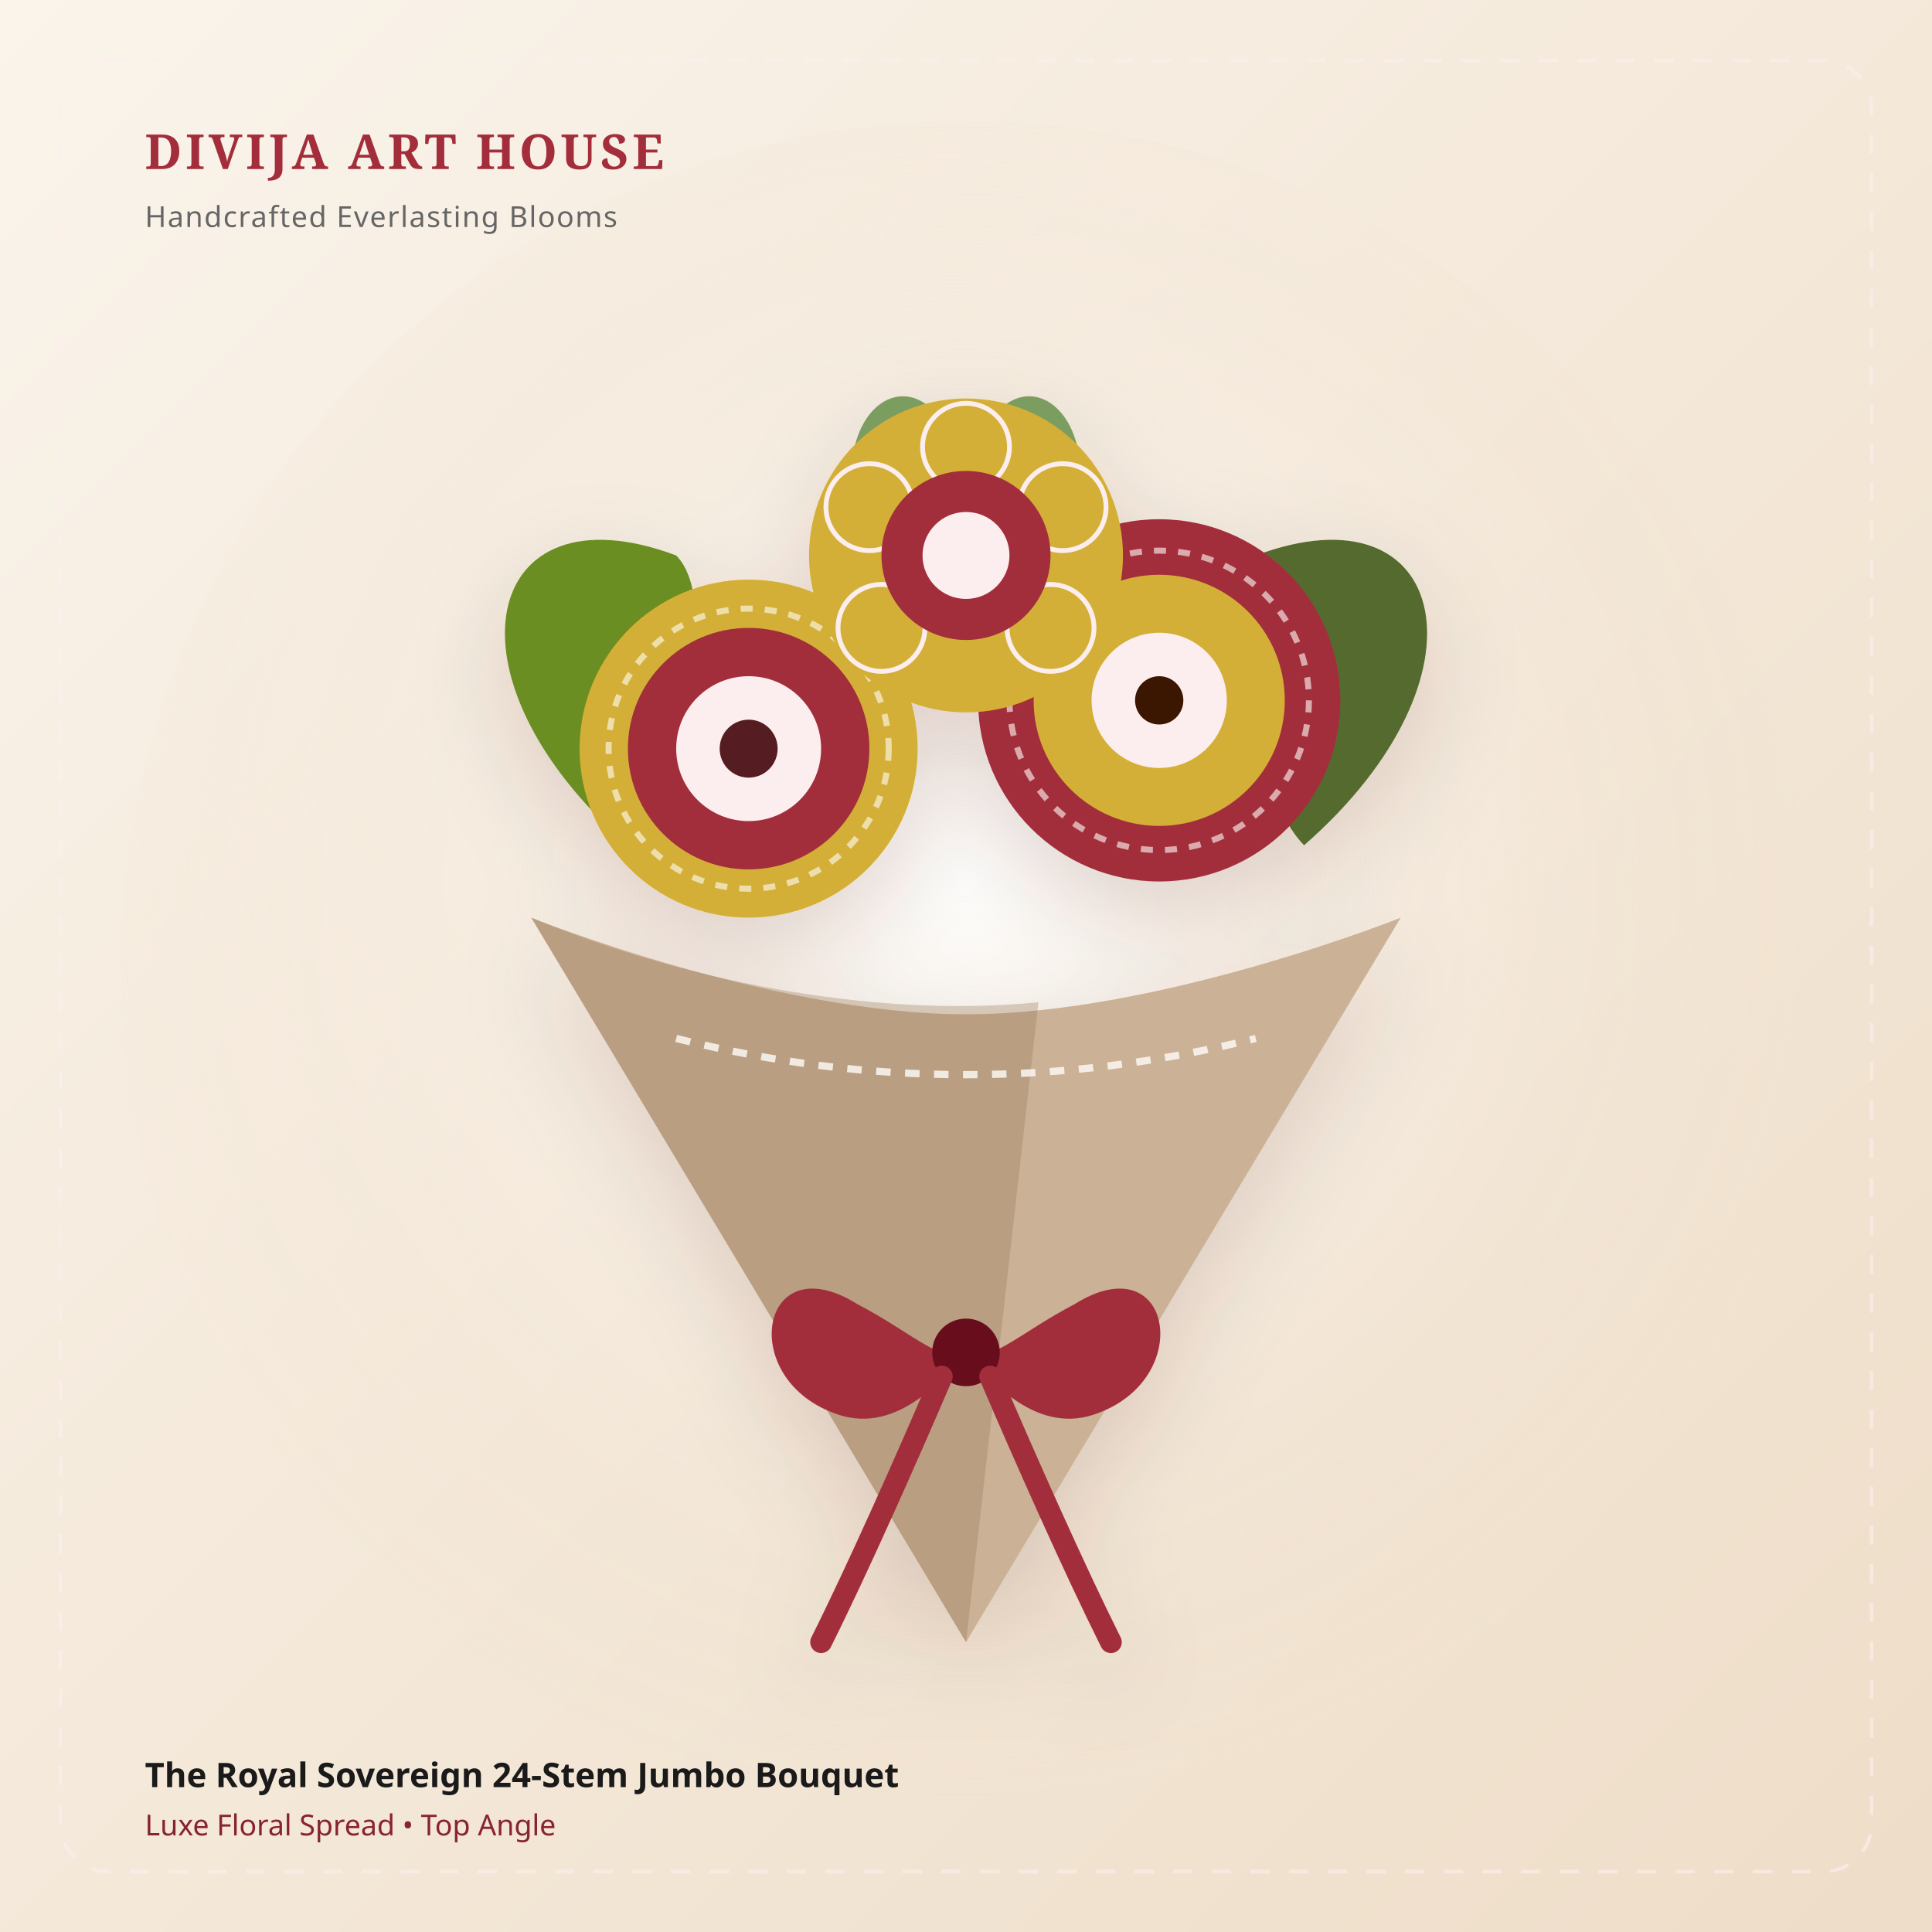
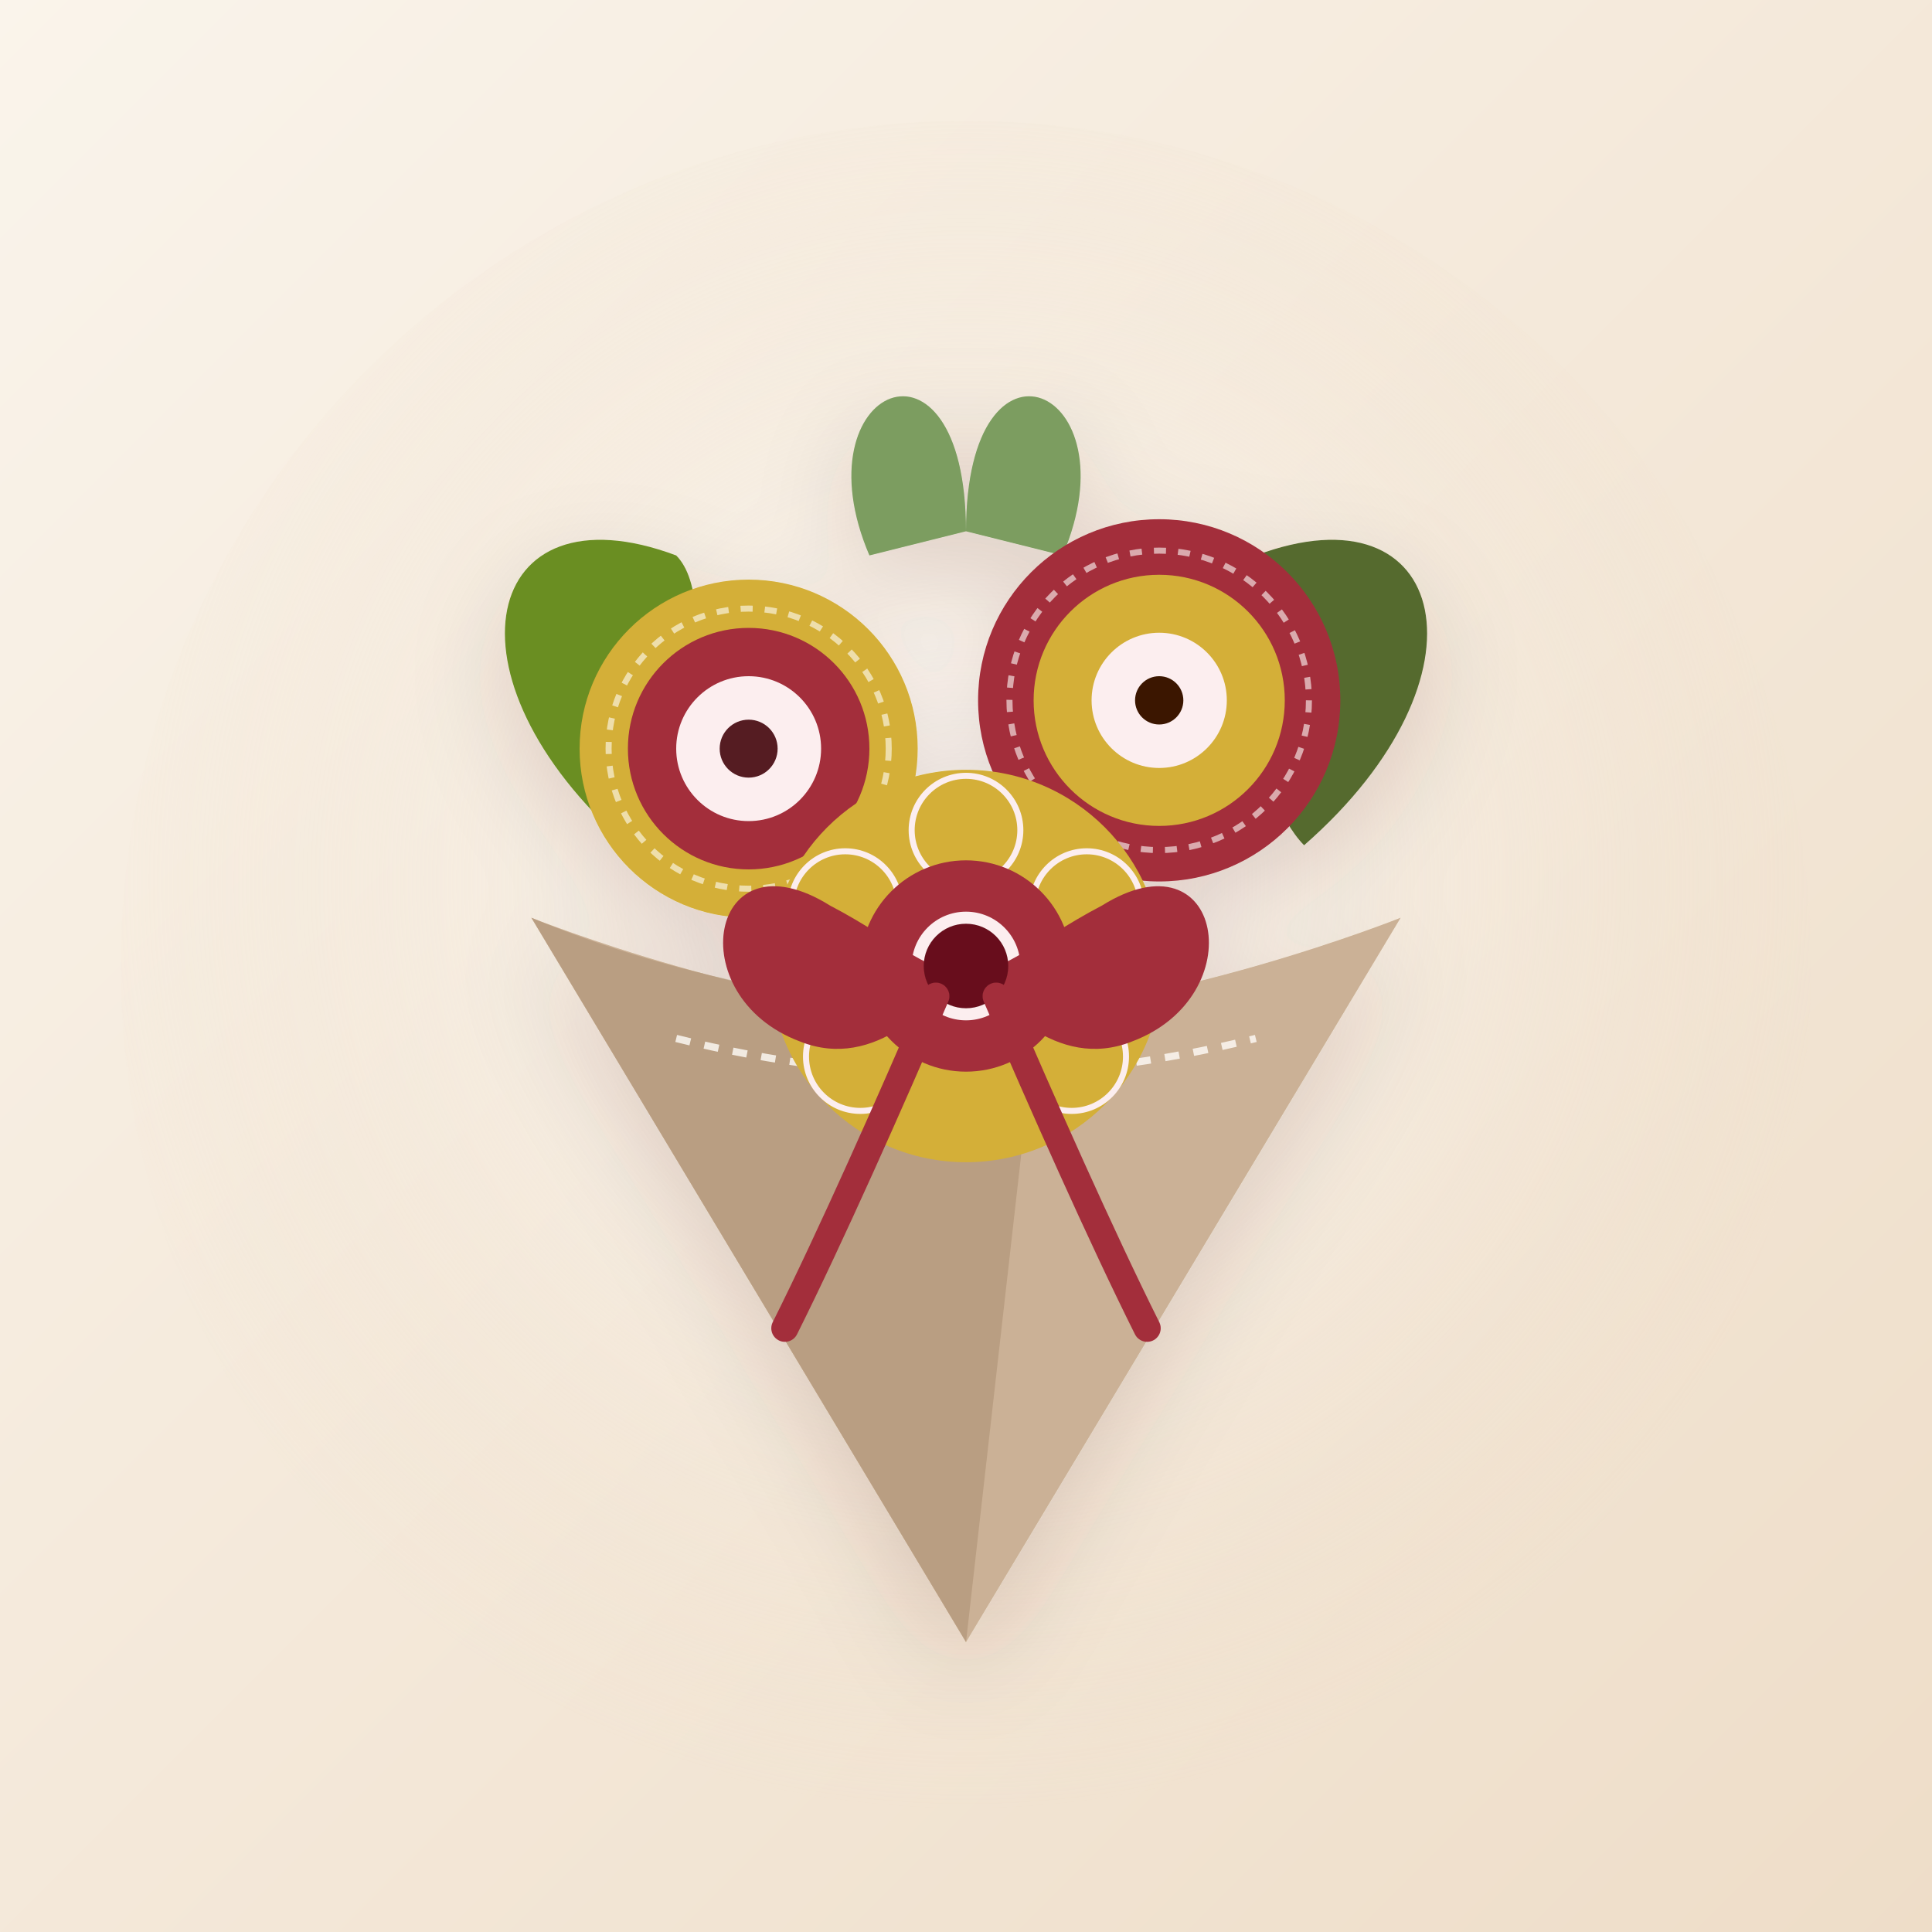
<svg xmlns="http://www.w3.org/2000/svg" viewBox="0 0 800 800" width="100%" height="100%">
  <defs>
    <linearGradient id="royal-sovereign-24-stem-jumbo-bouquet-v2-bg" x1="0%" y1="0%" x2="100%" y2="100%">
      <stop offset="0%" stop-color="#FAF4EB" />
      <stop offset="100%" stop-color="#EEDDC8" />
    </linearGradient>
    <radialGradient id="royal-sovereign-24-stem-jumbo-bouquet-v2-glow" cx="50%" cy="45%" r="55%">
      <stop offset="0%" stop-color="#FFFFFF" stop-opacity="0.9" />
      <stop offset="100%" stop-color="#EEDDC8" stop-opacity="0" />
    </radialGradient>
    <filter id="royal-sovereign-24-stem-jumbo-bouquet-v2-shadow" x="-10%" y="-10%" width="120%" height="120%">
      <feDropShadow dx="0" dy="14" stdDeviation="20" flood-color="#3D1A10" flood-opacity="0.14" />
    </filter>
  </defs>
  <rect width="800" height="800" fill="url(#royal-sovereign-24-stem-jumbo-bouquet-v2-bg)" />
  <circle cx="400" cy="400" r="350" fill="url(#royal-sovereign-24-stem-jumbo-bouquet-v2-glow)" />
-   <rect x="25" y="25" width="750" height="750" rx="20" fill="none" stroke="#FCEEEF" stroke-width="1.5" stroke-dasharray="8,8" opacity="0.6" />
-   <g transform="translate(60, 70)">
-     <text x="0" y="0" font-family="'Playfair Display', Georgia, serif" font-size="20" font-weight="bold" fill="#A32D3B" letter-spacing="1.5">DIVIJA ART HOUSE</text>
-     <text x="0" y="24" font-family="'Poppins', sans-serif" font-size="12" fill="#666666" letter-spacing="0.5">Handcrafted Everlasting Blooms</text>
-   </g>
-   <g transform="translate(60, 740)">
-     <text x="0" y="0" font-family="'Poppins', sans-serif" font-size="14" font-weight="600" fill="#1A1A1A">The Royal Sovereign 24-Stem Jumbo Bouquet</text>
-     <text x="0" y="20" font-family="'Poppins', sans-serif" font-size="12" fill="#872430">Luxe Floral Spread • Top Angle</text>
-   </g>
  <g filter="url(#royal-sovereign-24-stem-jumbo-bouquet-v2-shadow)">
    <path d="M400 680 L220 380 C220 380 320 420 400 420 C480 420 580 380 580 380 Z" fill="#CBB196" />
    <path d="M220 380 L400 680 L430 415 C360 422 280 405 220 380 Z" fill="#997A5B" opacity="0.35" />
    <path d="M280 430 Q400 460 520 430" fill="none" stroke="#FFFDF9" stroke-width="3" stroke-dasharray="6,6" opacity="0.8" />
    <path d="M260 350 C180 280 200 200 280 230 C300 250 280 330 260 350 Z" fill="#6B8E23" />
    <path d="M540 350 C620 280 600 200 520 230 C500 250 520 330 540 350 Z" fill="#556B2F" />
    <path d="M400 220 C400 130 330 160 360 230 Z" fill="#7C9D60" />
    <path d="M400 220 C400 130 470 160 440 230 Z" fill="#7C9D60" />
    <g transform="translate(310, 310)">
      <circle cx="0" cy="0" r="70" fill="#D4AF37" />
      <circle cx="0" cy="0" r="50" fill="#A32D3B" />
      <circle cx="0" cy="0" r="30" fill="#FCEEEF" />
      <circle cx="0" cy="0" r="12" fill="#551B22" />
      <circle cx="0" cy="0" r="58" fill="none" stroke="#FFFDF9" stroke-width="2.5" stroke-dasharray="5,5" opacity="0.6" />
    </g>
    <g transform="translate(480, 290)">
      <circle cx="0" cy="0" r="75" fill="#A32D3B" />
      <circle cx="0" cy="0" r="52" fill="#D4AF37" />
      <circle cx="0" cy="0" r="28" fill="#FCEEEF" />
      <circle cx="0" cy="0" r="10" fill="#3A1700" />
      <circle cx="0" cy="0" r="62" fill="none" stroke="#FFFDF9" stroke-width="2.5" stroke-dasharray="5,5" opacity="0.6" />
    </g>
-     <g transform="translate(400, 230)">
+     <g transform="translate(400, 400) scale(1.25)">
      <circle cx="0" cy="0" r="65" fill="#D4AF37" />
      <circle cx="0" cy="-45" r="18" fill="#D4AF37" stroke="#FCEEEF" stroke-width="2" />
      <circle cx="40" cy="-20" r="18" fill="#D4AF37" stroke="#FCEEEF" stroke-width="2" />
      <circle cx="35" cy="30" r="18" fill="#D4AF37" stroke="#FCEEEF" stroke-width="2" />
      <circle cx="-35" cy="30" r="18" fill="#D4AF37" stroke="#FCEEEF" stroke-width="2" />
      <circle cx="-40" cy="-20" r="18" fill="#D4AF37" stroke="#FCEEEF" stroke-width="2" />
      <circle cx="0" cy="0" r="35" fill="#A32D3B" />
      <circle cx="0" cy="0" r="18" fill="#FCEEEF" />
    </g>
-     <g transform="translate(400, 560)">
+     <g transform="translate(400, 400) scale(1.25)">
      <path d="M-45 -20 C-85 -45 -95 10 -55 25 C-30 35 -10 12 0 0 C10 12 30 35 55 25 C95 10 85 -45 45 -20 C22 -8 10 5 0 0 C-10 5 -22 -8 -45 -20 Z" fill="#A32D3B" />
      <circle cx="0" cy="0" r="14" fill="#67111D" />
      <path d="M-10 10 C-25 45 -45 90 -60 120" fill="none" stroke="#A32D3B" stroke-width="9" stroke-linecap="round" />
      <path d="M10 10 C25 45 45 90 60 120" fill="none" stroke="#A32D3B" stroke-width="9" stroke-linecap="round" />
    </g>
  </g>
</svg>
